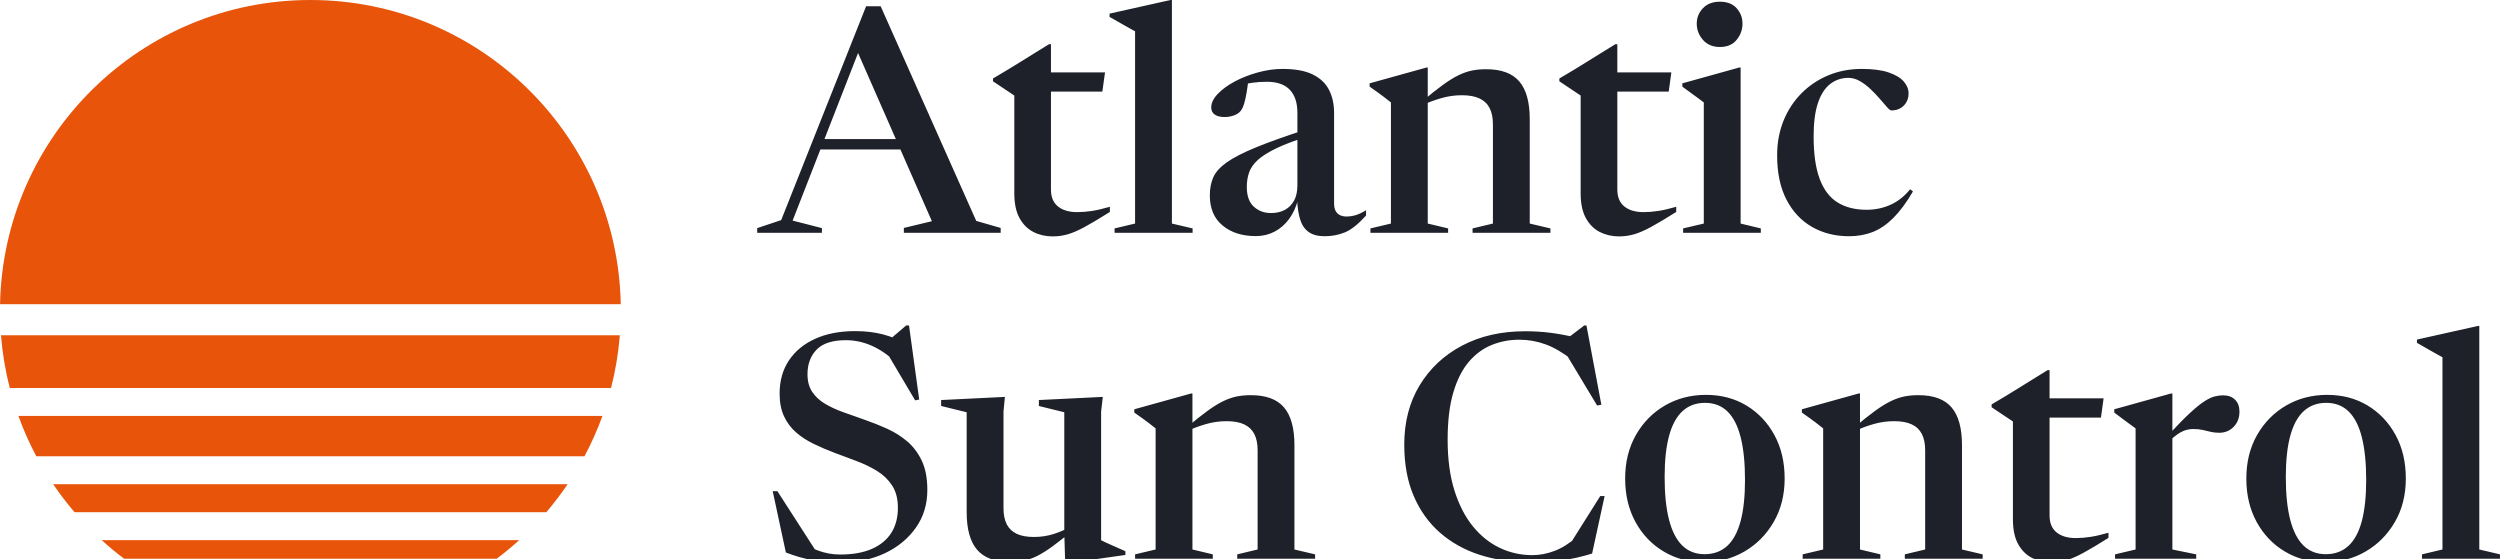
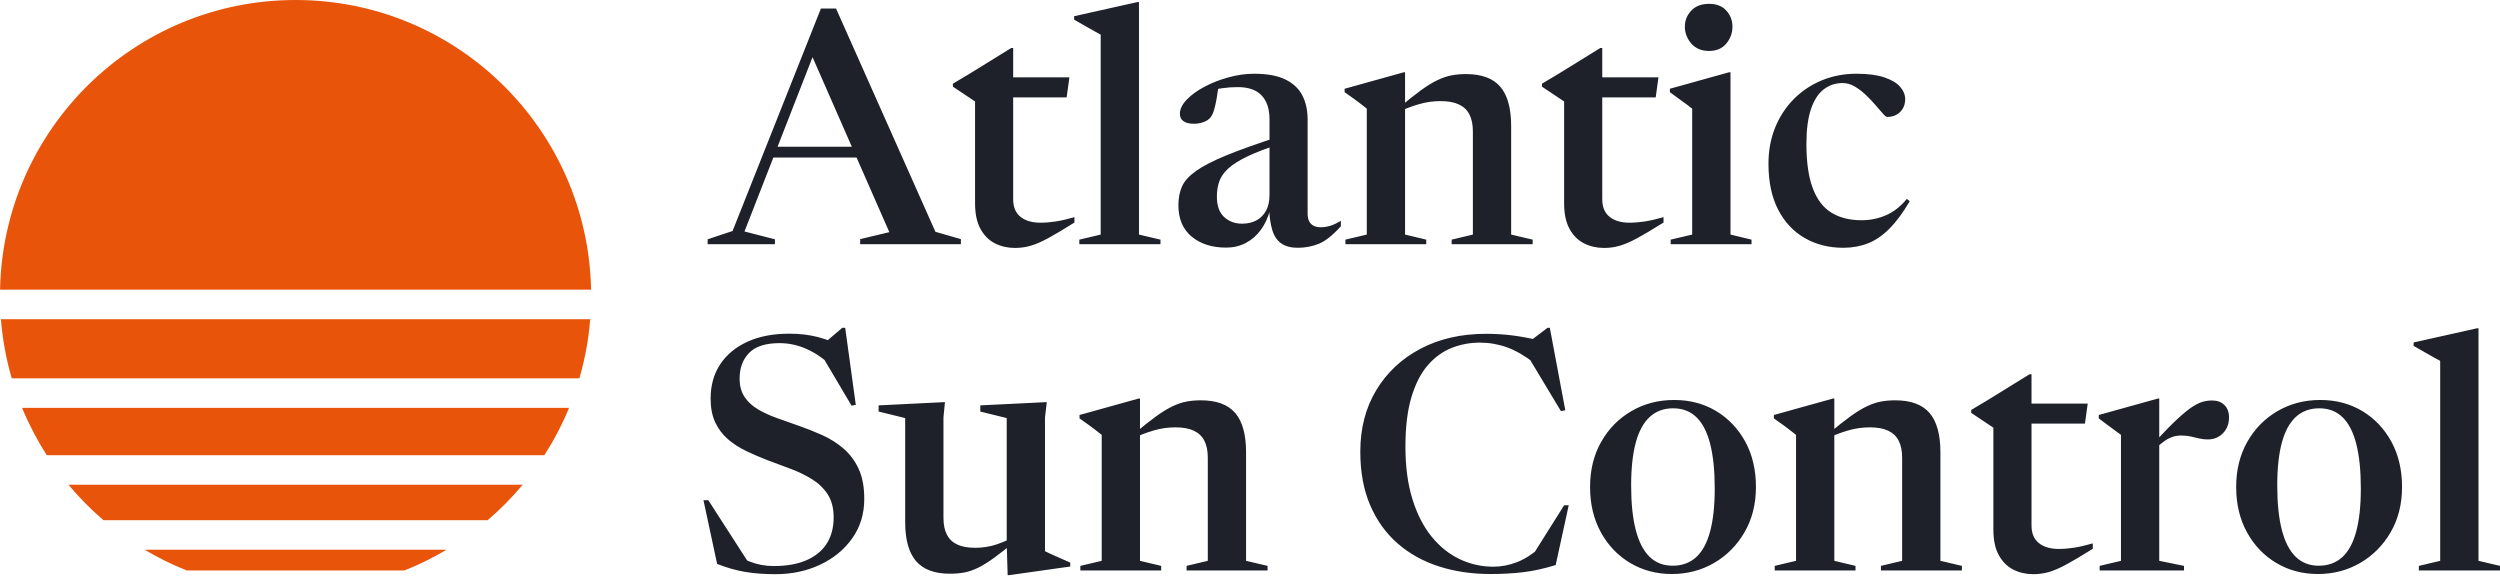
- <svg xmlns="http://www.w3.org/2000/svg" width="894.87" height="200" viewBox="0 0 894.87 200" role="img" aria-label="Atlantic Sun Control">
-   <path fill="#E8540A" d="M0.02 108.89C1.21 48.55 50.49 0 111.11 0C171.73 0 221.02 48.55 222.2 108.89H0.02ZM218.72 138.89H3.5C1.93 132.78 0.86 126.47 0.35 120H221.87C221.36 126.47 220.29 132.78 218.72 138.89ZM215.64 148.89C213.83 153.88 211.68 158.7 209.21 163.33H13.01C10.54 158.7 8.39 153.88 6.59 148.89H215.64ZM203.18 173.33C200.82 176.81 198.28 180.15 195.55 183.33H26.67C23.95 180.15 21.4 176.81 19.04 173.33H203.18ZM185.85 193.33C183.27 195.68 180.58 197.9 177.79 200H44.43C41.64 197.9 38.95 195.68 36.38 193.33H185.85Z" />
+ <svg xmlns="http://www.w3.org/2000/svg" width="894.05" height="205.69" viewBox="0 -4.00 894.05 205.69" role="img" aria-label="Atlantic Sun Control">
+   <path fill="#E8540A" d="M0.02 99.59C1.15 42.19 48.03 -4 105.7 -4C163.37 -4 210.25 42.19 211.38 99.59H0.02ZM207.2 131.3H4.2C2.22 124.51 0.91 117.43 0.33 110.16H211.07C210.49 117.43 209.18 124.51 207.2 131.3ZM203.5 141.87C201.06 147.79 198.1 153.45 194.68 158.78H16.72C13.3 153.45 10.34 147.79 7.9 141.87H203.5ZM186.92 169.35C183.11 173.92 178.92 178.16 174.4 182.03H37C32.48 178.16 28.29 173.92 24.48 169.35H186.92ZM159.67 192.6C154.89 195.45 149.86 197.93 144.63 200H66.77C61.54 197.93 56.51 195.45 51.73 192.6H159.67Z" />
  <g fill="#1E2129">
-     <path transform="translate(272.22 83.33)" d="M18.95 -29.83V-33.54H58.55V-29.83ZM77.22 -4.26 85.97 -1.74V0H51.31V-1.74L61.35 -4.15L33.93 -66.62L36 -67.13L11.5 -4.37L21.98 -1.68V0H-1.18V-1.68L7.4 -4.54L37.8 -81.09H43.01ZM103.97 -15.48Q103.97 -11.44 106.49 -9.42Q109.02 -7.4 113.34 -7.4Q115.86 -7.4 118.61 -7.82Q121.35 -8.24 125.06 -9.31V-7.46Q119.62 -4.04 116.11 -2.13Q112.61 -0.22 110 0.53Q107.39 1.29 104.59 1.29Q100.83 1.29 97.72 -0.28Q94.61 -1.85 92.73 -5.24Q90.85 -8.64 90.85 -14.08V-49.13L83.22 -54.23V-55.24Q83.84 -55.63 85.24 -56.44Q86.64 -57.26 88.63 -58.46Q90.62 -59.67 93.01 -61.15Q95.39 -62.64 98.03 -64.27Q100.66 -65.89 103.3 -67.52H103.97V-55.57ZM99.26 -50.53V-57.42H123.32L122.36 -50.53ZM147.26 -3.31 154.67 -1.57V0H126.74V-1.57L134.08 -3.31V-72.12Q133.36 -72.51 132.04 -73.24Q130.72 -73.97 128.93 -75.01Q127.13 -76.04 124.94 -77.28V-78.45L146.76 -83.33H147.26V-73.07ZM195.55 -37.07 195.94 -34.54Q188.93 -32.3 184.61 -30.23Q180.29 -28.15 178.02 -26.08Q175.75 -24 174.91 -21.65Q174.07 -19.29 174.07 -16.43Q174.07 -11.66 176.56 -9.37Q179.06 -7.07 182.76 -7.07Q185.57 -7.07 187.67 -8.19Q189.77 -9.31 190.98 -11.5Q192.18 -13.68 192.18 -16.99V-42.96Q192.18 -48.34 189.46 -51.2Q186.74 -54.06 181.25 -54.06Q178.56 -54.06 175.98 -53.7Q173.4 -53.33 171.88 -52.66L174.69 -55.24Q174.41 -52.6 174.01 -50.27Q173.62 -47.95 173.12 -46.24Q172.61 -44.53 171.88 -43.63Q171.1 -42.62 169.5 -42.03Q167.9 -41.44 166.16 -41.44Q163.86 -41.44 162.6 -42.31Q161.34 -43.18 161.34 -44.86Q161.34 -47.27 163.67 -49.71Q165.99 -52.15 169.78 -54.17Q173.56 -56.19 178.08 -57.42Q182.59 -58.66 186.86 -58.66Q193.58 -58.66 197.62 -56.7Q201.66 -54.73 203.48 -51.2Q205.31 -47.67 205.31 -42.9V-10.6Q205.31 -8.86 205.87 -7.82Q206.43 -6.79 207.44 -6.31Q208.45 -5.83 209.74 -5.83Q211.47 -5.83 213.18 -6.36Q214.89 -6.9 216.75 -8.08V-6.17Q212.54 -1.51 209.15 -0.14Q205.75 1.23 201.94 1.23Q198.35 1.23 196.22 -0.28Q194.09 -1.79 193.16 -4.79Q192.24 -7.79 192.07 -12.11L192.41 -11.94Q191.4 -7.96 189.24 -4.99Q187.08 -2.02 184.02 -0.42Q180.97 1.18 177.27 1.18Q169.98 1.18 165.4 -2.61Q160.83 -6.39 160.83 -13.4Q160.83 -17.05 162.07 -19.85Q163.3 -22.66 166.89 -25.21Q170.48 -27.76 177.38 -30.59Q184.28 -33.42 195.55 -37.07ZM238.84 -47.39V-3.31L246.13 -1.57V0H218.32V-1.57L225.66 -3.31V-46.66Q224.76 -47.39 223.08 -48.68Q221.4 -49.97 218.03 -52.32V-53.5L238.39 -59.16H238.84ZM254.88 -1.57 262.17 -3.31V-38.81Q262.17 -42.34 260.99 -44.64Q259.81 -46.94 257.37 -48.09Q254.93 -49.24 251.07 -49.24Q247.2 -49.24 243.58 -48.17Q239.96 -47.11 237.27 -45.82L236.71 -46.94Q241.08 -50.64 244.25 -52.94Q247.42 -55.24 249.94 -56.44Q252.47 -57.65 254.77 -58.1Q257.07 -58.55 259.76 -58.55Q267.89 -58.55 271.62 -54.17Q275.35 -49.8 275.35 -40.66V-3.31L282.75 -1.57V0H254.88ZM306.7 -15.48Q306.7 -11.44 309.22 -9.42Q311.74 -7.4 316.06 -7.4Q318.58 -7.4 321.33 -7.82Q324.08 -8.24 327.78 -9.31V-7.46Q322.34 -4.04 318.84 -2.13Q315.33 -0.22 312.72 0.53Q310.12 1.29 307.31 1.29Q303.56 1.29 300.44 -0.28Q297.33 -1.85 295.45 -5.24Q293.57 -8.64 293.57 -14.08V-49.13L285.95 -54.23V-55.24Q286.56 -55.63 287.97 -56.44Q289.37 -57.26 291.36 -58.46Q293.35 -59.67 295.73 -61.15Q298.12 -62.64 300.75 -64.27Q303.39 -65.89 306.02 -67.52H306.7V-55.57ZM301.99 -50.53V-57.42H326.04L325.09 -50.53ZM343.43 -66.51Q339.56 -66.51 337.34 -69.06Q335.13 -71.61 335.13 -74.87Q335.13 -78.06 337.34 -80.39Q339.56 -82.72 343.43 -82.72Q347.3 -82.72 349.4 -80.39Q351.5 -78.06 351.5 -74.87Q351.5 -71.61 349.4 -69.06Q347.3 -66.51 343.43 -66.51ZM350.83 -59.16V-47.95V-3.31L358.06 -1.57V0H330.25V-1.57L337.65 -3.31V-46.66Q337.03 -47.16 335.88 -48Q334.74 -48.84 333.22 -49.94Q331.71 -51.03 329.97 -52.32V-53.5L350.33 -59.16ZM394.18 -58.66Q400.12 -58.66 403.82 -57.4Q407.53 -56.14 409.24 -54.14Q410.95 -52.15 410.95 -49.91Q410.95 -48.06 410.13 -46.69Q409.32 -45.31 407.95 -44.55Q406.57 -43.8 404.78 -43.8Q404.27 -43.8 403.24 -44.98Q402.2 -46.15 400.71 -47.89Q399.23 -49.63 397.4 -51.37Q395.58 -53.11 393.56 -54.28Q391.54 -55.46 389.41 -55.46Q385.77 -55.46 382.94 -53.3Q380.1 -51.14 378.53 -46.52Q376.96 -41.89 376.96 -34.49Q376.96 -25.12 379.12 -19.32Q381.28 -13.52 385.51 -10.88Q389.75 -8.24 395.92 -8.24Q400.46 -8.24 404.44 -10.01Q408.42 -11.78 411.51 -15.59L412.52 -14.8Q409.04 -8.86 405.51 -5.33Q401.97 -1.79 398.1 -0.28Q394.24 1.23 389.64 1.23Q382.23 1.23 376.4 -2.1Q370.57 -5.44 367.23 -11.89Q363.9 -18.34 363.9 -27.7Q363.9 -34.43 366.17 -40.07Q368.44 -45.7 372.56 -49.88Q376.68 -54.06 382.21 -56.36Q387.73 -58.66 394.18 -58.66Z" />
-     <path transform="translate(272.22 200.00)" d="M53.11 -76.55 45.7 -78.01 52.15 -83.5H53.16L56.81 -56.98L55.35 -56.7L44.36 -75.26L48.12 -70.6Q44.3 -74.25 39.82 -76.24Q35.33 -78.23 30.56 -78.23Q23.38 -78.23 20.1 -74.87Q16.82 -71.5 16.82 -66.06Q16.82 -62.3 18.48 -59.78Q20.13 -57.26 23.02 -55.52Q25.91 -53.78 29.61 -52.46Q33.31 -51.14 37.29 -49.74Q41.33 -48.34 45.31 -46.55Q49.29 -44.75 52.55 -41.98Q55.8 -39.2 57.76 -35.02Q59.72 -30.84 59.72 -24.62Q59.72 -16.88 55.57 -11.05Q51.42 -5.22 44.5 -1.96Q37.57 1.29 29.16 1.29Q23.33 1.29 18.7 0.5Q14.08 -0.28 9.08 -2.24L4.37 -24.17H6.06L20.86 -1.18L11.66 -7.35Q16.49 -4.54 20.36 -3.03Q24.23 -1.51 28.54 -1.51Q35.27 -1.51 39.87 -3.53Q44.47 -5.55 46.83 -9.28Q49.18 -13.01 49.18 -18.23Q49.18 -23.05 47.13 -26.19Q45.09 -29.33 41.78 -31.38Q38.47 -33.42 34.46 -34.94Q30.45 -36.45 26.53 -37.91Q22.54 -39.42 19.01 -41.13Q15.48 -42.84 12.76 -45.2Q10.04 -47.55 8.44 -50.95Q6.84 -54.34 6.84 -59.11Q6.84 -66 10.18 -71Q13.52 -75.99 19.57 -78.73Q25.63 -81.48 33.87 -81.48Q39.31 -81.48 43.83 -80.31Q48.34 -79.13 53.11 -76.55ZM86.98 -18.06Q86.98 -14.58 88.16 -12.31Q89.33 -10.04 91.72 -8.92Q94.1 -7.79 97.91 -7.79Q101.78 -7.79 105.29 -8.97Q108.79 -10.15 111.32 -11.66L112.05 -10.37Q107.67 -6.73 104.56 -4.46Q101.45 -2.19 98.95 -0.95Q96.46 0.28 94.16 0.7Q91.86 1.12 89.17 1.12Q81.26 1.12 77.53 -3.22Q73.8 -7.57 73.8 -16.66V-52.43L64.66 -54.68V-56.81L87.48 -57.93L86.98 -52.66ZM109.07 1.63 108.74 -9.03V-52.43L99.65 -54.68V-56.81L122.53 -57.93L121.92 -52.66V-6.62Q122.42 -6.34 123.49 -5.86Q124.55 -5.38 125.87 -4.79Q127.19 -4.21 128.45 -3.65Q129.71 -3.08 130.61 -2.69V-1.35L109.58 1.63ZM154.61 -47.39V-3.31L161.9 -1.57V0H134.08V-1.57L141.43 -3.31V-46.66Q140.53 -47.39 138.85 -48.68Q137.17 -49.97 133.8 -52.32V-53.5L154.16 -59.16H154.61ZM170.65 -1.57 177.94 -3.31V-38.81Q177.94 -42.34 176.76 -44.64Q175.58 -46.94 173.14 -48.09Q170.7 -49.24 166.83 -49.24Q162.97 -49.24 159.35 -48.17Q155.73 -47.11 153.04 -45.82L152.48 -46.94Q156.85 -50.64 160.02 -52.94Q163.19 -55.24 165.71 -56.44Q168.24 -57.65 170.54 -58.1Q172.84 -58.55 175.53 -58.55Q183.66 -58.55 187.39 -54.17Q191.12 -49.8 191.12 -40.66V-3.31L198.52 -1.57V0H170.65ZM276.24 -1.29Q280.28 -1.29 284.29 -2.83Q288.3 -4.37 292.23 -7.85L289.82 -5.33L300.58 -22.43H302.15L297.67 -1.85Q291.61 0 286.45 0.62Q281.29 1.23 275.18 1.23Q265.59 1.23 257.43 -1.4Q249.27 -4.04 243.21 -9.34Q237.16 -14.64 233.79 -22.52Q230.43 -30.39 230.43 -40.88Q230.43 -52.94 235.92 -62.05Q241.42 -71.16 251.15 -76.3Q260.88 -81.43 273.67 -81.43Q278.43 -81.43 282.67 -80.89Q286.9 -80.36 291.67 -79.24L288.08 -78.34L294.86 -83.5H295.65L300.98 -55.13L299.46 -54.85L287.63 -74.53L290.49 -71.22Q285.44 -75.15 280.93 -76.77Q276.41 -78.4 271.59 -78.4Q266.43 -78.4 261.8 -76.55Q257.18 -74.7 253.62 -70.58Q250.06 -66.45 248.01 -59.58Q245.96 -52.71 245.96 -42.62Q245.96 -32.25 248.37 -24.51Q250.79 -16.77 254.99 -11.61Q259.2 -6.45 264.66 -3.87Q270.13 -1.29 276.24 -1.29ZM337.93 -1.63Q342.75 -1.63 345.98 -4.54Q349.2 -7.46 350.8 -13.37Q352.4 -19.29 352.4 -28.21Q352.4 -37.29 350.86 -43.43Q349.32 -49.57 346.15 -52.69Q342.98 -55.8 338.1 -55.8Q333.28 -55.8 330.05 -52.85Q326.83 -49.91 325.23 -44.02Q323.63 -38.13 323.63 -29.22Q323.63 -20.13 325.2 -13.99Q326.77 -7.85 329.94 -4.74Q333.11 -1.63 337.93 -1.63ZM337.65 1.23Q329.69 1.23 323.3 -2.58Q316.9 -6.39 313.2 -13.15Q309.5 -19.91 309.5 -28.71Q309.5 -37.52 313.34 -44.27Q317.18 -51.03 323.74 -54.85Q330.31 -58.66 338.44 -58.66Q346.57 -58.66 352.9 -54.85Q359.24 -51.03 362.91 -44.3Q366.59 -37.57 366.59 -28.71Q366.59 -19.91 362.66 -13.15Q358.74 -6.39 352.18 -2.58Q345.61 1.23 337.65 1.23ZM393.56 -47.39V-3.31L400.85 -1.57V0H373.04V-1.57L380.38 -3.31V-46.66Q379.49 -47.39 377.8 -48.68Q376.12 -49.97 372.76 -52.32V-53.5L393.11 -59.16H393.56ZM409.6 -1.57 416.89 -3.31V-38.81Q416.89 -42.34 415.71 -44.64Q414.54 -46.94 412.1 -48.09Q409.66 -49.24 405.79 -49.24Q401.92 -49.24 398.3 -48.17Q394.68 -47.11 391.99 -45.82L391.43 -46.94Q395.81 -50.64 398.97 -52.94Q402.14 -55.24 404.67 -56.44Q407.19 -57.65 409.49 -58.1Q411.79 -58.55 414.48 -58.55Q422.61 -58.55 426.34 -54.17Q430.07 -49.8 430.07 -40.66V-3.31L437.47 -1.57V0H409.6ZM461.42 -15.48Q461.42 -11.44 463.94 -9.42Q466.46 -7.4 470.78 -7.4Q473.31 -7.4 476.05 -7.82Q478.8 -8.24 482.5 -9.31V-7.46Q477.06 -4.04 473.56 -2.13Q470.05 -0.22 467.45 0.53Q464.84 1.29 462.03 1.29Q458.28 1.29 455.16 -0.28Q452.05 -1.85 450.17 -5.24Q448.3 -8.64 448.3 -14.08V-49.13L440.67 -54.23V-55.24Q441.29 -55.63 442.69 -56.44Q444.09 -57.26 446.08 -58.46Q448.07 -59.67 450.45 -61.15Q452.84 -62.64 455.47 -64.27Q458.11 -65.89 460.74 -67.52H461.42V-55.57ZM456.71 -50.53V-57.42H480.76L479.81 -50.53ZM523.55 -58.49Q526.24 -58.49 527.82 -56.92Q529.39 -55.35 529.39 -52.66Q529.39 -49.35 527.31 -47.22Q525.24 -45.09 522.1 -45.09Q520.52 -45.09 519.12 -45.42Q517.72 -45.76 516.23 -46.1Q514.75 -46.43 512.9 -46.43Q511.27 -46.43 509.84 -45.93Q508.41 -45.42 507.09 -44.47Q505.78 -43.52 504.32 -42.17V-44.69Q508.69 -49.41 511.69 -52.18Q514.69 -54.96 516.77 -56.3Q518.84 -57.65 520.41 -58.07Q521.98 -58.49 523.55 -58.49ZM505.38 -47.95V-3.31L513.91 -1.57V0H484.86V-1.57L492.21 -3.31V-46.66Q491.48 -47.22 490.49 -47.92Q489.51 -48.62 488.08 -49.69Q486.65 -50.75 484.58 -52.32V-53.5L504.93 -59.16H505.38ZM560.28 -1.63Q565.11 -1.63 568.33 -4.54Q571.56 -7.46 573.16 -13.37Q574.75 -19.29 574.75 -28.21Q574.75 -37.29 573.21 -43.43Q571.67 -49.57 568.5 -52.69Q565.33 -55.8 560.45 -55.8Q555.63 -55.8 552.41 -52.85Q549.18 -49.91 547.58 -44.02Q545.98 -38.13 545.98 -29.22Q545.98 -20.13 547.55 -13.99Q549.13 -7.85 552.29 -4.74Q555.46 -1.63 560.28 -1.63ZM560 1.23Q552.04 1.23 545.65 -2.58Q539.26 -6.39 535.55 -13.15Q531.85 -19.91 531.85 -28.71Q531.85 -37.52 535.69 -44.27Q539.54 -51.03 546.1 -54.85Q552.66 -58.66 560.79 -58.66Q568.92 -58.66 575.26 -54.85Q581.59 -51.03 585.27 -44.3Q588.94 -37.57 588.94 -28.71Q588.94 -19.91 585.02 -13.15Q581.09 -6.39 574.53 -2.58Q567.97 1.23 560 1.23ZM615.24 -3.31 622.64 -1.57V0H594.72V-1.57L602.06 -3.31V-72.12Q601.33 -72.51 600.02 -73.24Q598.7 -73.97 596.9 -75.01Q595.11 -76.04 592.92 -77.28V-78.45L614.74 -83.33H615.24V-73.07Z" />
+     <path transform="translate(254.29 83.33)" d="M19.7 -31V-34.85H60.84V-31ZM80.24 -4.43 89.34 -1.81V0H53.32V-1.81L63.75 -4.31L35.26 -69.23L37.41 -69.76L11.95 -4.55L22.84 -1.75V0H-1.22V-1.75L7.69 -4.72L39.28 -84.27H44.7ZM108.04 -16.08Q108.04 -11.89 110.66 -9.79Q113.29 -7.69 117.77 -7.69Q120.4 -7.69 123.25 -8.13Q126.11 -8.57 129.95 -9.67V-7.75Q124.3 -4.2 120.66 -2.21Q117.02 -0.23 114.31 0.55Q111.6 1.34 108.68 1.34Q104.78 1.34 101.54 -0.29Q98.31 -1.92 96.36 -5.45Q94.41 -8.97 94.41 -14.63V-51.05L86.48 -56.35V-57.4Q87.12 -57.81 88.58 -58.65Q90.03 -59.5 92.1 -60.75Q94.17 -62 96.65 -63.55Q99.13 -65.09 101.86 -66.78Q104.6 -68.47 107.34 -70.16H108.04V-57.75ZM103.15 -52.51V-59.67H128.15L127.16 -52.51ZM153.03 -3.44 160.72 -1.63V0H131.7V-1.63L139.34 -3.44V-74.94Q138.58 -75.35 137.21 -76.11Q135.84 -76.86 133.97 -77.94Q132.11 -79.02 129.84 -80.3V-81.53L152.51 -86.6H153.03V-75.93ZM203.21 -38.52 203.61 -35.9Q196.33 -33.57 191.84 -31.41Q187.35 -29.25 184.99 -27.1Q182.63 -24.94 181.76 -22.49Q180.89 -20.05 180.89 -17.07Q180.89 -12.12 183.48 -9.73Q186.07 -7.34 189.92 -7.34Q192.83 -7.34 195.02 -8.51Q197.2 -9.67 198.46 -11.95Q199.71 -14.22 199.71 -17.66V-44.64Q199.71 -50.23 196.88 -53.21Q194.06 -56.18 188.34 -56.18Q185.55 -56.18 182.87 -55.8Q180.19 -55.42 178.61 -54.72L181.53 -57.4Q181.24 -54.66 180.83 -52.24Q180.42 -49.83 179.9 -48.05Q179.37 -46.27 178.61 -45.34Q177.8 -44.29 176.14 -43.68Q174.48 -43.07 172.67 -43.07Q170.28 -43.07 168.97 -43.97Q167.66 -44.87 167.66 -46.62Q167.66 -49.13 170.08 -51.66Q172.49 -54.2 176.43 -56.29Q180.36 -58.39 185.05 -59.67Q189.74 -60.96 194.17 -60.96Q201.17 -60.96 205.36 -58.92Q209.56 -56.88 211.45 -53.21Q213.34 -49.53 213.34 -44.58V-11.01Q213.34 -9.21 213.93 -8.13Q214.51 -7.05 215.56 -6.56Q216.61 -6.06 217.95 -6.06Q219.76 -6.06 221.53 -6.61Q223.31 -7.17 225.23 -8.39V-6.41Q220.86 -1.57 217.34 -0.15Q213.81 1.28 209.85 1.28Q206.12 1.28 203.9 -0.29Q201.69 -1.86 200.73 -4.98Q199.77 -8.1 199.59 -12.59L199.94 -12.41Q198.89 -8.28 196.65 -5.19Q194.41 -2.1 191.23 -0.44Q188.05 1.22 184.21 1.22Q176.63 1.22 171.88 -2.71Q167.13 -6.64 167.13 -13.93Q167.13 -17.72 168.41 -20.63Q169.7 -23.54 173.43 -26.19Q177.16 -28.85 184.32 -31.79Q191.49 -34.73 203.21 -38.52ZM248.19 -49.24V-3.44L255.77 -1.63V0H226.86V-1.63L234.5 -3.44V-48.48Q233.57 -49.24 231.82 -50.58Q230.07 -51.92 226.57 -54.37V-55.59L247.73 -61.48H248.19ZM264.86 -1.63 272.44 -3.44V-40.33Q272.44 -44 271.21 -46.39Q269.99 -48.78 267.45 -49.97Q264.92 -51.17 260.9 -51.17Q256.88 -51.17 253.12 -50.06Q249.36 -48.95 246.56 -47.61L245.98 -48.78Q250.52 -52.62 253.82 -55.01Q257.11 -57.4 259.73 -58.65Q262.35 -59.91 264.74 -60.37Q267.13 -60.84 269.93 -60.84Q278.38 -60.84 282.26 -56.29Q286.13 -51.75 286.13 -42.25V-3.44L293.82 -1.63V0H264.86ZM318.71 -16.08Q318.71 -11.89 321.33 -9.79Q323.95 -7.69 328.44 -7.69Q331.06 -7.69 333.92 -8.13Q336.77 -8.57 340.62 -9.67V-7.75Q334.97 -4.2 331.32 -2.21Q327.68 -0.23 324.97 0.55Q322.26 1.34 319.35 1.34Q315.44 1.34 312.21 -0.29Q308.97 -1.92 307.02 -5.45Q305.07 -8.97 305.07 -14.63V-51.05L297.14 -56.35V-57.4Q297.79 -57.81 299.24 -58.65Q300.7 -59.5 302.77 -60.75Q304.84 -62 307.31 -63.55Q309.79 -65.09 312.53 -66.78Q315.27 -68.47 318.01 -70.16H318.71V-57.75ZM313.81 -52.51V-59.67H338.81L337.82 -52.51ZM356.88 -69.11Q352.86 -69.11 350.55 -71.77Q348.25 -74.42 348.25 -77.8Q348.25 -81.12 350.55 -83.54Q352.86 -85.96 356.88 -85.96Q360.9 -85.96 363.08 -83.54Q365.27 -81.12 365.27 -77.8Q365.27 -74.42 363.08 -71.77Q360.9 -69.11 356.88 -69.11ZM364.57 -61.48V-49.83V-3.44L372.09 -1.63V0H343.18V-1.63L350.87 -3.44V-48.48Q350.23 -49.01 349.04 -49.88Q347.84 -50.76 346.27 -51.89Q344.7 -53.03 342.89 -54.37V-55.59L364.04 -61.48ZM409.62 -60.96Q415.79 -60.96 419.64 -59.64Q423.48 -58.33 425.26 -56.26Q427.04 -54.2 427.04 -51.86Q427.04 -49.94 426.19 -48.51Q425.35 -47.09 423.92 -46.3Q422.49 -45.51 420.63 -45.51Q420.1 -45.51 419.03 -46.74Q417.95 -47.96 416.4 -49.77Q414.86 -51.57 412.97 -53.38Q411.07 -55.19 408.97 -56.41Q406.88 -57.63 404.66 -57.63Q400.87 -57.63 397.93 -55.39Q394.99 -53.15 393.36 -48.34Q391.72 -43.53 391.72 -35.84Q391.72 -26.11 393.97 -20.08Q396.21 -14.04 400.61 -11.31Q405.01 -8.57 411.42 -8.57Q416.14 -8.57 420.28 -10.4Q424.42 -12.24 427.62 -16.2L428.67 -15.38Q425.06 -9.21 421.39 -5.54Q417.72 -1.86 413.69 -0.29Q409.67 1.28 404.9 1.28Q397.2 1.28 391.14 -2.19Q385.08 -5.65 381.61 -12.35Q378.15 -19.06 378.15 -28.79Q378.15 -35.78 380.51 -41.64Q382.87 -47.49 387.15 -51.84Q391.43 -56.18 397.17 -58.57Q402.91 -60.96 409.62 -60.96Z" />
+     <path transform="translate(247.02 200.00)" d="M55.19 -79.55 47.49 -81.06 54.2 -86.77H55.24L59.03 -59.21L57.52 -58.92L46.1 -78.21L50 -73.37Q46.04 -77.16 41.38 -79.22Q36.71 -81.29 31.76 -81.29Q24.3 -81.29 20.89 -77.8Q17.48 -74.3 17.48 -68.65Q17.48 -64.74 19.2 -62.12Q20.92 -59.5 23.92 -57.69Q26.92 -55.89 30.77 -54.52Q34.62 -53.15 38.75 -51.69Q42.95 -50.23 47.09 -48.37Q51.22 -46.5 54.6 -43.62Q57.98 -40.73 60.02 -36.39Q62.06 -32.05 62.06 -25.58Q62.06 -17.54 57.75 -11.48Q53.44 -5.42 46.24 -2.04Q39.04 1.34 30.3 1.34Q24.24 1.34 19.43 0.52Q14.63 -0.29 9.44 -2.33L4.55 -25.12H6.29L21.68 -1.22L12.12 -7.63Q17.13 -4.72 21.15 -3.15Q25.17 -1.57 29.66 -1.57Q36.66 -1.57 41.43 -3.67Q46.21 -5.77 48.66 -9.64Q51.11 -13.52 51.11 -18.94Q51.11 -23.95 48.98 -27.21Q46.85 -30.48 43.41 -32.6Q39.98 -34.73 35.81 -36.31Q31.64 -37.88 27.56 -39.39Q23.43 -40.97 19.76 -42.74Q16.08 -44.52 13.26 -46.97Q10.43 -49.42 8.77 -52.94Q7.11 -56.47 7.11 -61.42Q7.11 -68.59 10.58 -73.78Q14.04 -78.96 20.34 -81.82Q26.63 -84.67 35.2 -84.67Q40.85 -84.67 45.54 -83.45Q50.23 -82.23 55.19 -79.55ZM90.38 -18.76Q90.38 -15.15 91.61 -12.79Q92.83 -10.43 95.31 -9.27Q97.79 -8.1 101.75 -8.1Q105.77 -8.1 109.41 -9.32Q113.05 -10.55 115.68 -12.12L116.43 -10.78Q111.89 -6.99 108.65 -4.63Q105.42 -2.27 102.83 -0.99Q100.23 0.29 97.84 0.73Q95.45 1.17 92.66 1.17Q84.44 1.17 80.57 -3.35Q76.69 -7.87 76.69 -17.31V-54.49L67.19 -56.82V-59.03L90.91 -60.2L90.38 -54.72ZM113.34 1.69 113 -9.38V-54.49L103.55 -56.82V-59.03L127.33 -60.2L126.69 -54.72V-6.88Q127.21 -6.59 128.32 -6.09Q129.43 -5.59 130.8 -4.98Q132.17 -4.37 133.48 -3.79Q134.79 -3.21 135.72 -2.8V-1.4L113.87 1.69ZM160.66 -49.24V-3.44L168.24 -1.63V0H139.34V-1.63L146.97 -3.44V-48.48Q146.04 -49.24 144.29 -50.58Q142.54 -51.92 139.04 -54.37V-55.59L160.2 -61.48H160.66ZM177.33 -1.63 184.91 -3.44V-40.33Q184.91 -44 183.68 -46.39Q182.46 -48.78 179.92 -49.97Q177.39 -51.17 173.37 -51.17Q169.35 -51.17 165.59 -50.06Q161.83 -48.95 159.03 -47.61L158.45 -48.78Q163 -52.62 166.29 -55.01Q169.58 -57.4 172.2 -58.65Q174.83 -59.91 177.21 -60.37Q179.6 -60.84 182.4 -60.84Q190.85 -60.84 194.73 -56.29Q198.6 -51.75 198.6 -42.25V-3.44L206.29 -1.63V0H177.33ZM287.06 -1.34Q291.26 -1.34 295.43 -2.94Q299.59 -4.55 303.67 -8.16L301.17 -5.54L312.35 -23.31H313.99L309.32 -1.92Q303.03 0 297.67 0.64Q292.31 1.28 285.96 1.28Q275.99 1.28 267.51 -1.46Q259.03 -4.2 252.74 -9.7Q246.45 -15.21 242.95 -23.4Q239.45 -31.59 239.45 -42.48Q239.45 -55.01 245.16 -64.48Q250.87 -73.95 260.98 -79.28Q271.1 -84.62 284.38 -84.62Q289.34 -84.62 293.74 -84.06Q298.14 -83.51 303.09 -82.34L299.36 -81.41L306.41 -86.77H307.23L312.76 -57.28L311.19 -56.99L298.89 -77.45L301.86 -74.01Q296.62 -78.09 291.93 -79.78Q287.24 -81.47 282.23 -81.47Q276.86 -81.47 272.06 -79.55Q267.25 -77.62 263.55 -73.34Q259.85 -69.06 257.72 -61.92Q255.59 -54.78 255.59 -44.29Q255.59 -33.51 258.1 -25.47Q260.61 -17.42 264.98 -12.06Q269.35 -6.7 275.03 -4.02Q280.71 -1.34 287.06 -1.34ZM351.17 -1.69Q356.18 -1.69 359.53 -4.72Q362.88 -7.75 364.54 -13.9Q366.2 -20.05 366.2 -29.31Q366.2 -38.75 364.6 -45.13Q363 -51.52 359.7 -54.75Q356.41 -57.98 351.34 -57.98Q346.33 -57.98 342.98 -54.92Q339.63 -51.86 337.97 -45.75Q336.31 -39.63 336.31 -30.36Q336.31 -20.92 337.94 -14.54Q339.57 -8.16 342.86 -4.92Q346.15 -1.69 351.17 -1.69ZM350.87 1.28Q342.6 1.28 335.96 -2.68Q329.31 -6.64 325.47 -13.67Q321.62 -20.69 321.62 -29.84Q321.62 -38.99 325.61 -46.01Q329.6 -53.03 336.42 -56.99Q343.24 -60.96 351.69 -60.96Q360.14 -60.96 366.72 -56.99Q373.31 -53.03 377.13 -46.04Q380.94 -39.04 380.94 -29.84Q380.94 -20.69 376.86 -13.67Q372.79 -6.64 365.97 -2.68Q359.15 1.28 350.87 1.28ZM408.97 -49.24V-3.44L416.55 -1.63V0H387.65V-1.63L395.28 -3.44V-48.48Q394.35 -49.24 392.6 -50.58Q390.85 -51.92 387.35 -54.37V-55.59L408.51 -61.48H408.97ZM425.64 -1.63 433.22 -3.44V-40.33Q433.22 -44 431.99 -46.39Q430.77 -48.78 428.23 -49.97Q425.7 -51.17 421.68 -51.17Q417.66 -51.17 413.9 -50.06Q410.14 -48.95 407.34 -47.61L406.76 -48.78Q411.31 -52.62 414.6 -55.01Q417.89 -57.4 420.51 -58.65Q423.14 -59.91 425.52 -60.37Q427.91 -60.84 430.71 -60.84Q439.16 -60.84 443.04 -56.29Q446.91 -51.75 446.91 -42.25V-3.44L454.6 -1.63V0H425.64ZM479.49 -16.08Q479.49 -11.89 482.11 -9.79Q484.73 -7.69 489.22 -7.69Q491.84 -7.69 494.7 -8.13Q497.55 -8.57 501.4 -9.67V-7.75Q495.75 -4.2 492.1 -2.21Q488.46 -0.23 485.75 0.55Q483.04 1.34 480.13 1.34Q476.22 1.34 472.99 -0.29Q469.76 -1.92 467.8 -5.45Q465.85 -8.97 465.85 -14.63V-51.05L457.93 -56.35V-57.4Q458.57 -57.81 460.02 -58.65Q461.48 -59.5 463.55 -60.75Q465.62 -62 468.09 -63.55Q470.57 -65.09 473.31 -66.78Q476.05 -68.47 478.79 -70.16H479.49V-57.75ZM474.59 -52.51V-59.67H499.59L498.6 -52.51ZM544.06 -60.78Q546.85 -60.78 548.48 -59.15Q550.12 -57.52 550.12 -54.72Q550.12 -51.28 547.96 -49.07Q545.8 -46.85 542.54 -46.85Q540.91 -46.85 539.45 -47.2Q538 -47.55 536.45 -47.9Q534.91 -48.25 532.98 -48.25Q531.29 -48.25 529.81 -47.73Q528.32 -47.2 526.95 -46.21Q525.58 -45.22 524.07 -43.82V-46.45Q528.61 -51.34 531.73 -54.22Q534.85 -57.11 537 -58.51Q539.16 -59.91 540.79 -60.34Q542.42 -60.78 544.06 -60.78ZM525.17 -49.83V-3.44L534.03 -1.63V0H503.85V-1.63L511.48 -3.44V-48.48Q510.72 -49.07 509.7 -49.8Q508.68 -50.52 507.2 -51.63Q505.71 -52.74 503.55 -54.37V-55.59L524.71 -61.48H525.17ZM582.23 -1.69Q587.24 -1.69 590.59 -4.72Q593.94 -7.75 595.6 -13.9Q597.26 -20.05 597.26 -29.31Q597.26 -38.75 595.66 -45.13Q594.06 -51.52 590.76 -54.75Q587.47 -57.98 582.4 -57.98Q577.39 -57.98 574.04 -54.92Q570.69 -51.86 569.03 -45.75Q567.37 -39.63 567.37 -30.36Q567.37 -20.92 569 -14.54Q570.63 -8.16 573.92 -4.92Q577.21 -1.69 582.23 -1.69ZM581.93 1.28Q573.66 1.28 567.02 -2.68Q560.37 -6.64 556.53 -13.67Q552.68 -20.69 552.68 -29.84Q552.68 -38.99 556.67 -46.01Q560.66 -53.03 567.48 -56.99Q574.3 -60.96 582.75 -60.96Q591.2 -60.96 597.79 -56.99Q604.37 -53.03 608.19 -46.04Q612 -39.04 612 -29.84Q612 -20.69 607.93 -13.67Q603.85 -6.64 597.03 -2.68Q590.21 1.28 581.93 1.28ZM639.34 -3.44 647.03 -1.63V0H618.01V-1.63L625.64 -3.44V-74.94Q624.88 -75.35 623.51 -76.11Q622.14 -76.86 620.28 -77.94Q618.41 -79.02 616.14 -80.3V-81.53L638.81 -86.6H639.34V-75.93Z" />
  </g>
</svg>
